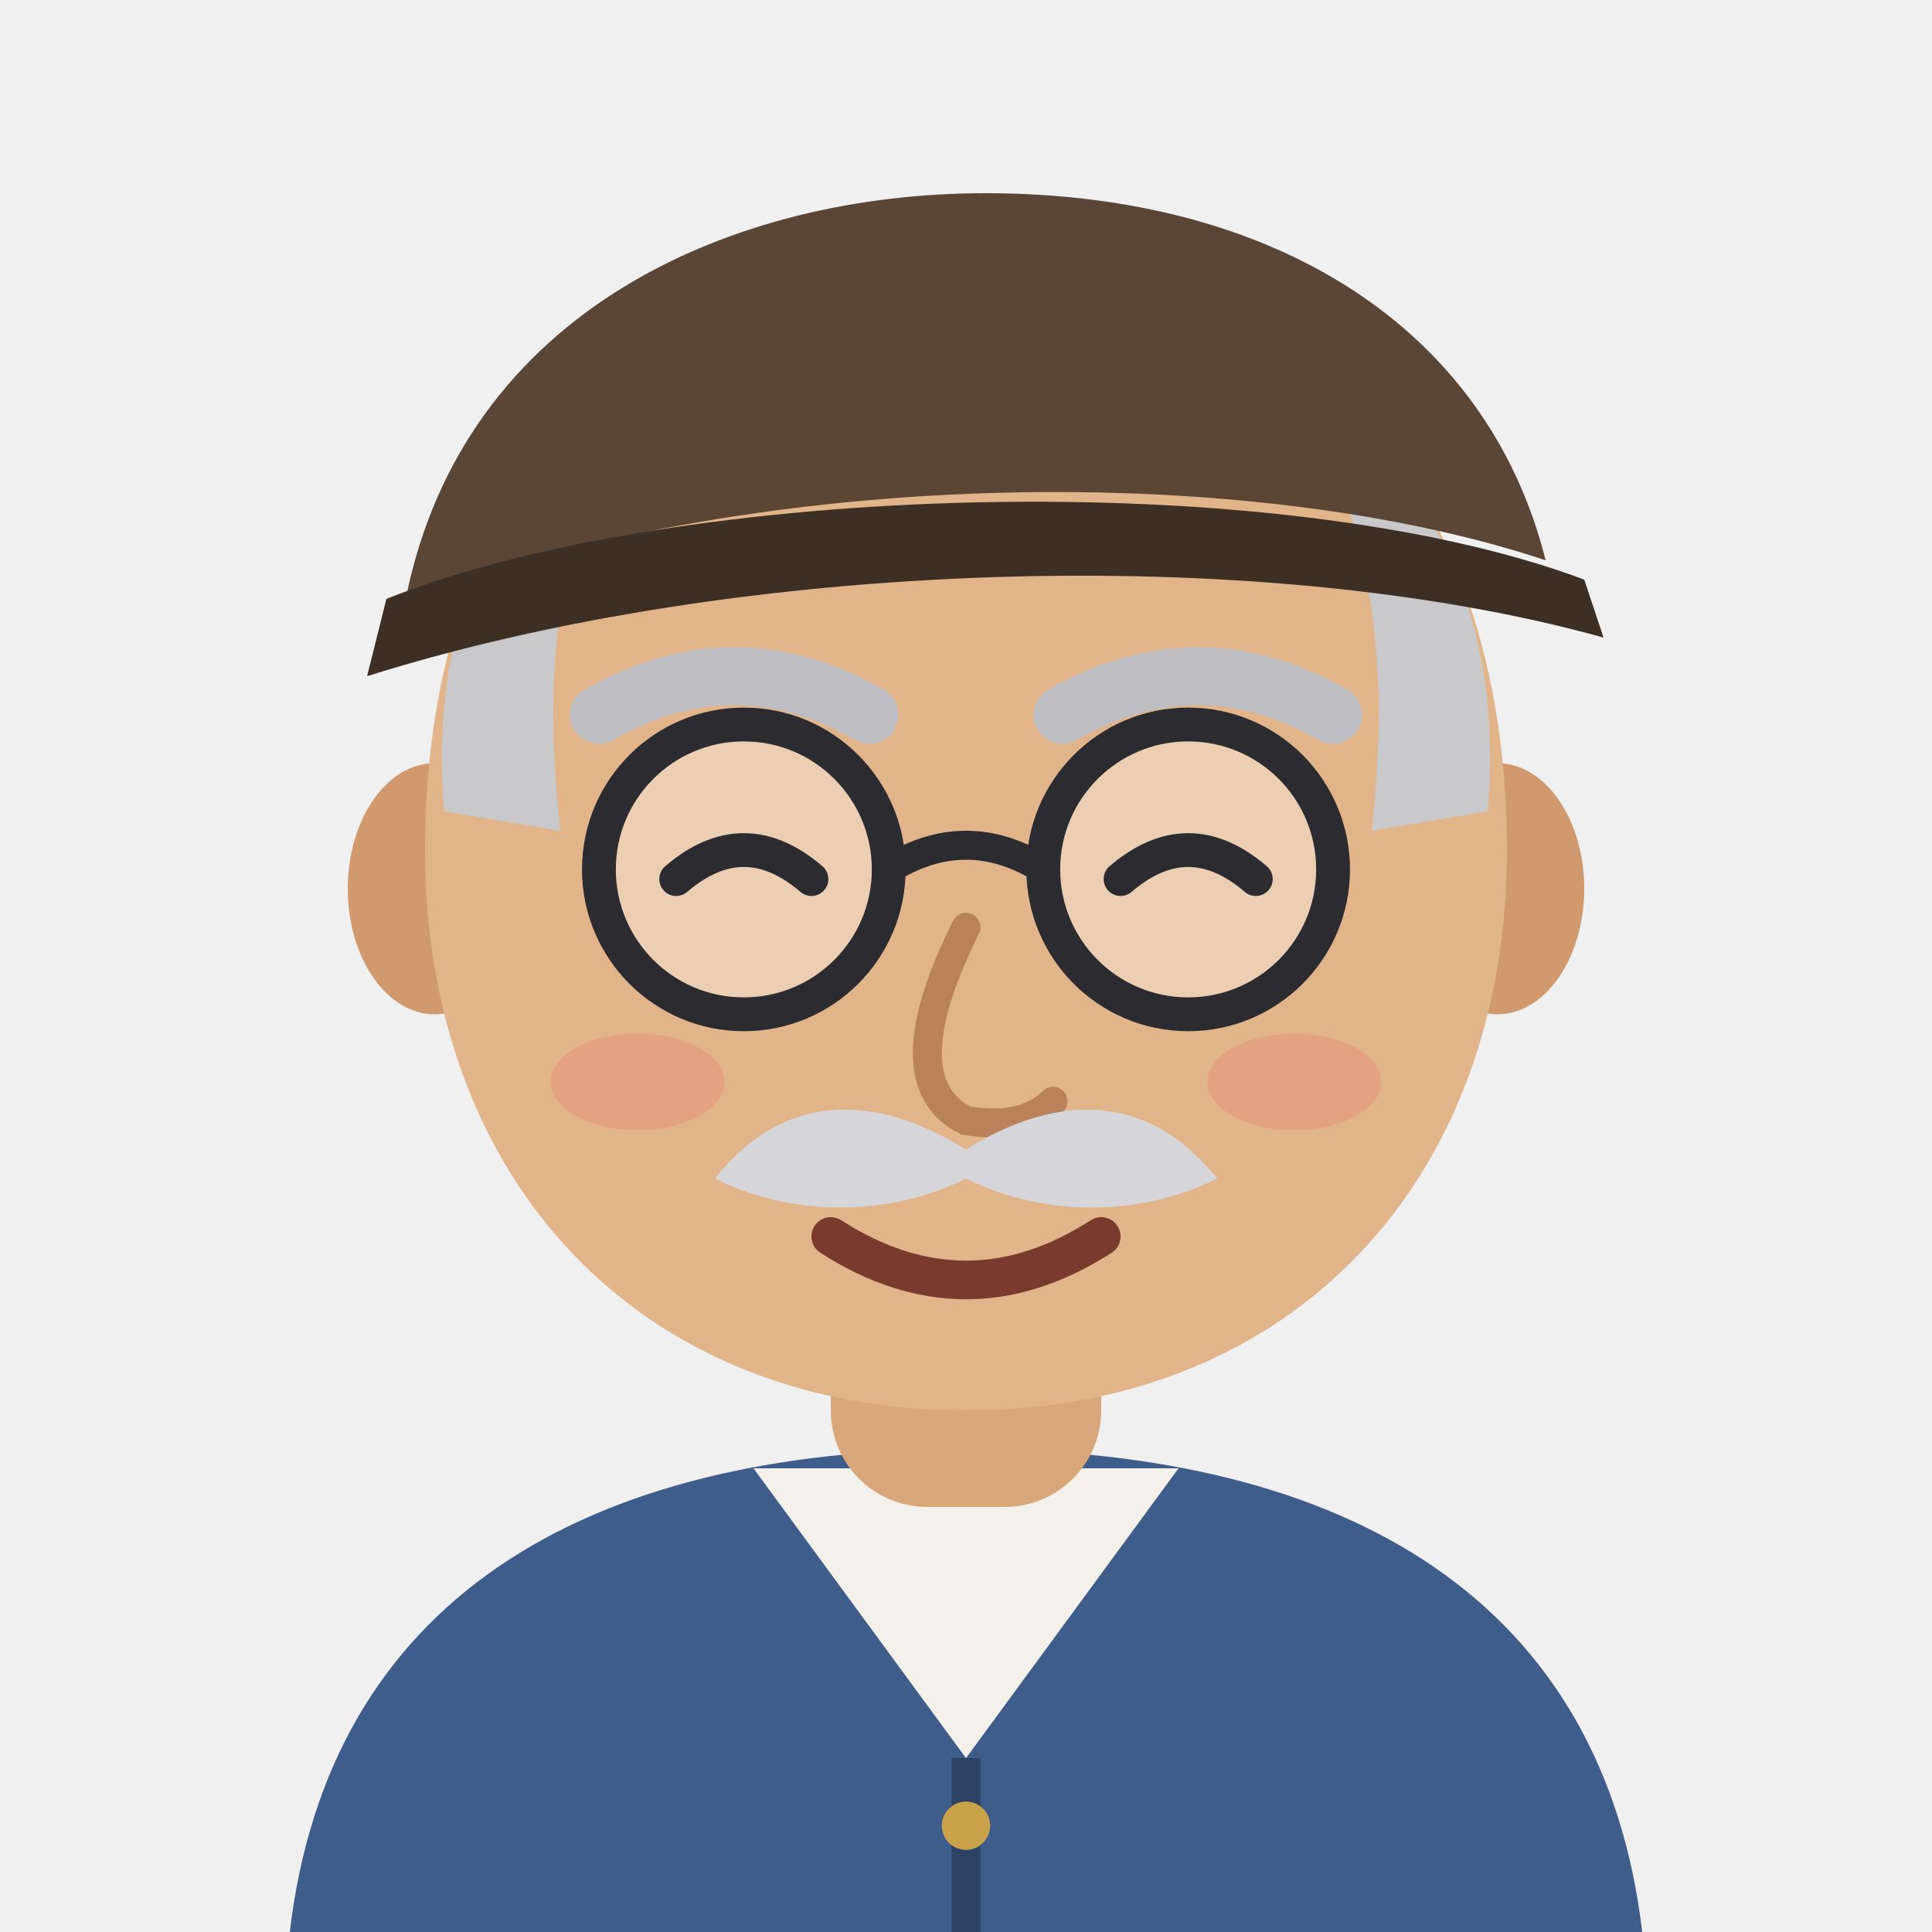
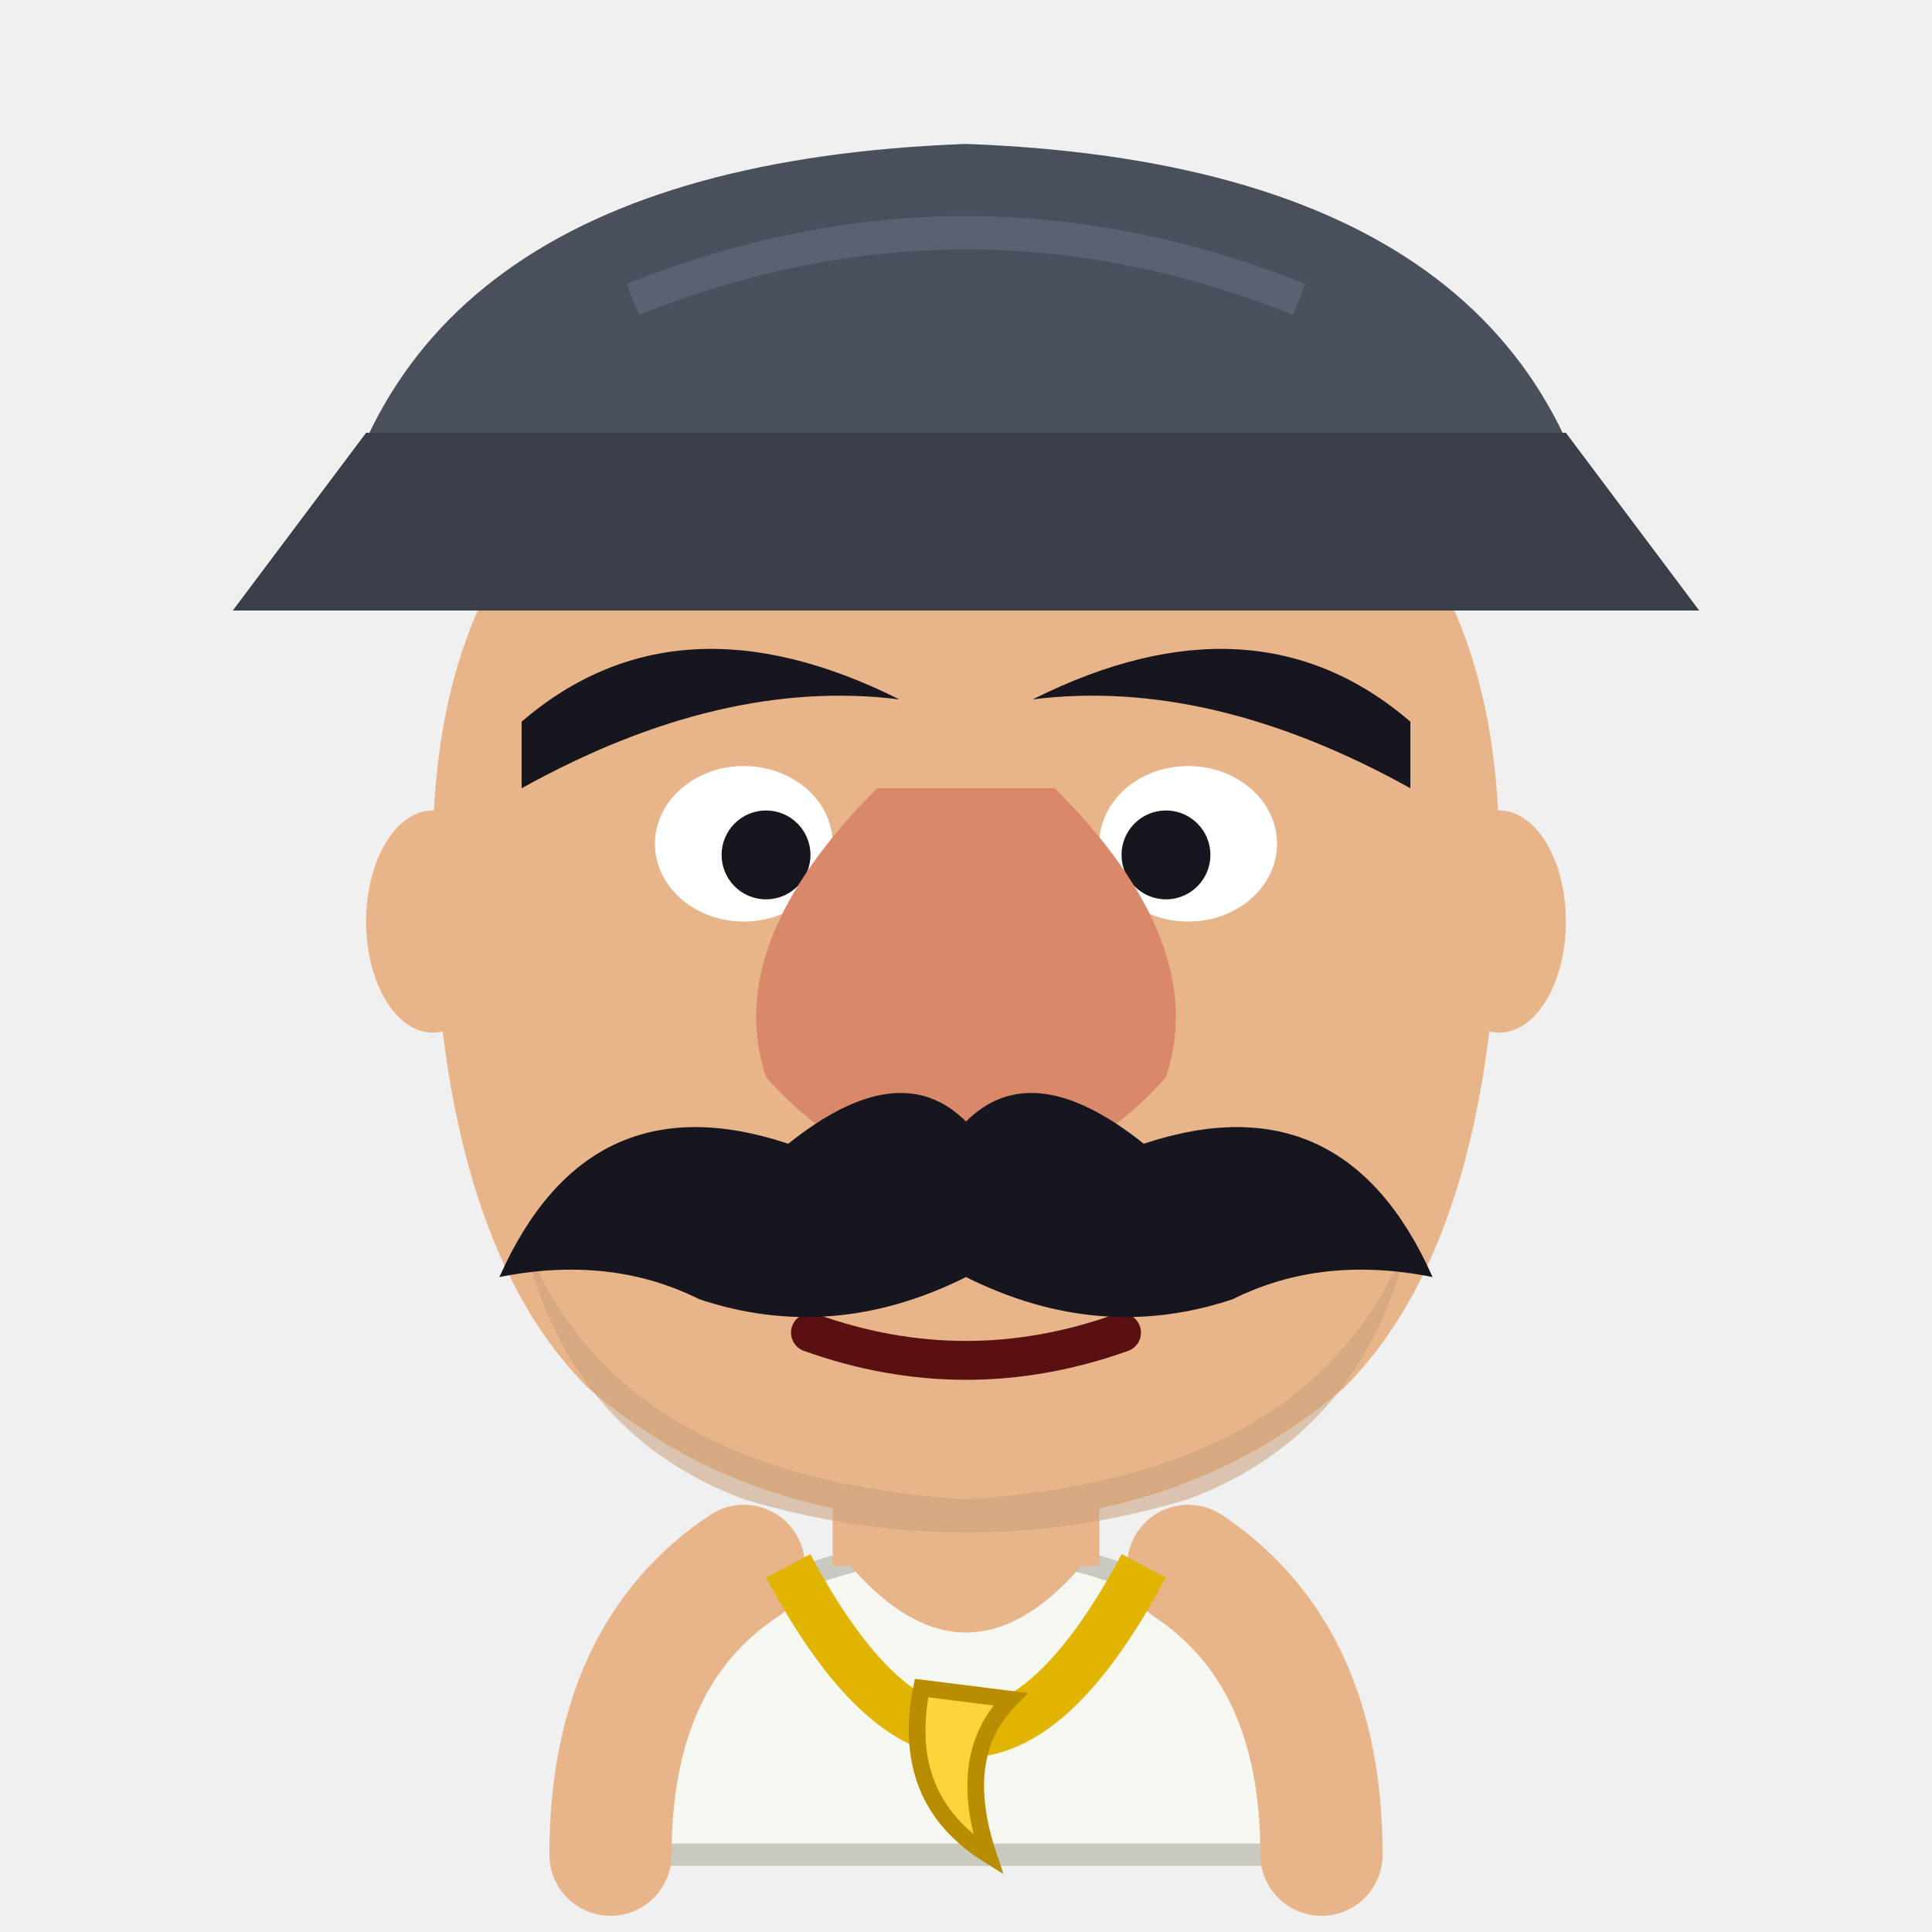
- <svg xmlns="http://www.w3.org/2000/svg" viewBox="0 0 200 200" width="400" height="400">
-   <ellipse cx="100" cy="192" rx="62" ry="7" fill="#000" opacity=".12" />
-   <path d="M30 200c4-34 30-50 70-50s66 16 70 50z" fill="#3f5d8a" />
-   <path d="M78 152l22 30 22-30" fill="#f4f1ea" />
-   <path d="M100 182v18" stroke="#2c4366" stroke-width="3" />
-   <circle cx="100" cy="189" r="2.5" fill="#c9a24a" />
-   <rect x="86" y="132" width="28" height="24" rx="10" fill="#d9a77c" />
-   <ellipse cx="45" cy="92" rx="9" ry="13" fill="#d09a6e" />
-   <ellipse cx="155" cy="92" rx="9" ry="13" fill="#d09a6e" />
-   <path d="M100 26c34 0 56 24 56 62 0 34-22 58-56 58s-56-24-56-58c0-38 22-62 56-62z" fill="#e2b48a" />
-   <path d="M46 84c-2-22 8-38 20-44-8 14-10 28-8 46z" fill="#c9c9cc" />
-   <path d="M154 84c2-22-8-38-20-44 8 14 10 28 8 46z" fill="#c9c9cc" />
-   <path d="M42 62c6-30 34-42 60-42 30 0 52 14 58 38-30-10-80-10-118 4z" fill="#5b4636" />
-   <path d="M40 62c30-12 92-14 124-2l2 6c-36-10-90-8-128 4z" fill="#3e2f24" />
-   <path d="M62 74q14-8 28 0" stroke="#bdbdc2" stroke-width="6" fill="none" stroke-linecap="round" />
-   <path d="M110 74q14-8 28 0" stroke="#bdbdc2" stroke-width="6" fill="none" stroke-linecap="round" />
-   <circle cx="77" cy="90" r="15" fill="#fff" fill-opacity=".35" stroke="#2b2b30" stroke-width="3.5" />
-   <circle cx="123" cy="90" r="15" fill="#fff" fill-opacity=".35" stroke="#2b2b30" stroke-width="3.5" />
-   <path d="M92 90q8-5 16 0" stroke="#2b2b30" stroke-width="3" fill="none" />
-   <path d="M70 91q7-6 14 0" stroke="#2b2b30" stroke-width="3.5" fill="none" stroke-linecap="round" />
-   <path d="M116 91q7-6 14 0" stroke="#2b2b30" stroke-width="3.5" fill="none" stroke-linecap="round" />
-   <path d="M100 96q-8 16 0 20 6 1 9-2" stroke="#b9825a" stroke-width="3" fill="none" stroke-linecap="round" />
-   <ellipse cx="66" cy="112" rx="9" ry="5" fill="#e58f7a" opacity=".45" />
-   <ellipse cx="134" cy="112" rx="9" ry="5" fill="#e58f7a" opacity=".45" />
-   <path d="M86 128q14 9 28 0" stroke="#7a3b2e" stroke-width="4" fill="none" stroke-linecap="round" />
-   <path d="M74 122c8-10 18-8 26-3 8-5 18-7 26 3-8 4-18 4-26 0-8 4-18 4-26 0z" fill="#d6d6da" />
+ <svg xmlns="http://www.w3.org/2000/svg" viewBox="0 0 200 200" width="400" height="400" role="img" aria-label="Big Sal (idle)">
+   <g transform="translate(19.50 8.00) scale(1.15)">
+     <g class="body">
+       <path d="M38 160 q2 -26 32 -28 q30 2 32 28 z" fill="#F7F7F2" stroke="#C9C9C0" stroke-width="2" />
+       <path d="M50 134 q-12 8 -12 26 M90 134 q12 8 12 26" stroke="#E8B48A" stroke-width="11" stroke-linecap="round" fill="none" />
+       <path d="M58 132 q12 16 24 0" fill="#E8B48A" />
+       <path d="M54 134 q16 30 32 0" fill="none" stroke="#E0B400" stroke-width="4.5" />
+       <path d="M66 145 q-2 10 6 15 q-3 -9 2 -14 z" fill="#FFD43B" stroke="#B88D00" stroke-width="1.5" />
+     </g>
+     <g class="head">
+       <rect x="58" y="118" width="24" height="16" fill="#E8B48A" />
+       <path d="M22 70 q0 -44 48 -46 q48 2 48 46 q0 34 -14 48 q-14 12 -34 12 q-20 0 -34 -12 q-14 -14 -14 -48 z" fill="#E8B48A" />
+       <path d="M30 104 q8 22 40 24 q32 -2 40 -24 q-4 18 -20 24 q-20 6 -40 0 q-16 -6 -20 -24 z" fill="#C9A07A" opacity=".55" />
+       <ellipse cx="22" cy="76" rx="6" ry="10" fill="#E8B48A" />
+       <ellipse cx="118" cy="76" rx="6" ry="10" fill="#E8B48A" />
+       <path d="M12 48 q4 -40 58 -42 q54 2 58 42 z" fill="#4A4F5C" />
+       <path d="M40 20 q30 -12 60 0" stroke="#5B6170" stroke-width="3" fill="none" />
+       <path d="M4 48 h132 l-12 -16 h-108 z" fill="#3A3E49" />
+       <path d="M30 58 q14 -12 34 -2 q-16 -2 -34 8 z M110 58 q-14 -12 -34 -2 q16 -2 34 8 z" fill="#17161F" />
+       <g class="eyes">
+         <ellipse cx="50" cy="69" rx="8" ry="7" fill="#fff" />
+         <ellipse cx="90" cy="69" rx="8" ry="7" fill="#fff" />
+         <circle cx="52" cy="70" r="4" fill="#17161F" />
+         <circle cx="88" cy="70" r="4" fill="#17161F" />
+       </g>
+       <path d="M62 64 q-14 14 -10 26 q8 9 18 9 q10 0 18 -9 q4 -12 -10 -26 z" fill="#D9886A" />
+       <g class="m0">
+         <path d="M56 113 q14 5 28 0" stroke="#5A1010" stroke-width="3.5" fill="none" stroke-linecap="round" />
+       </g>
+       <path d="M28 108 q8 -18 26 -12 q10 -8 16 -2 q6 -6 16 2 q18 -6 26 12 q-10 -2 -18 2 q-12 4 -24 -2 q-12 6 -24 2 q-8 -4 -18 -2 z" fill="#17161F" />
+     </g>
+   </g>
</svg>
